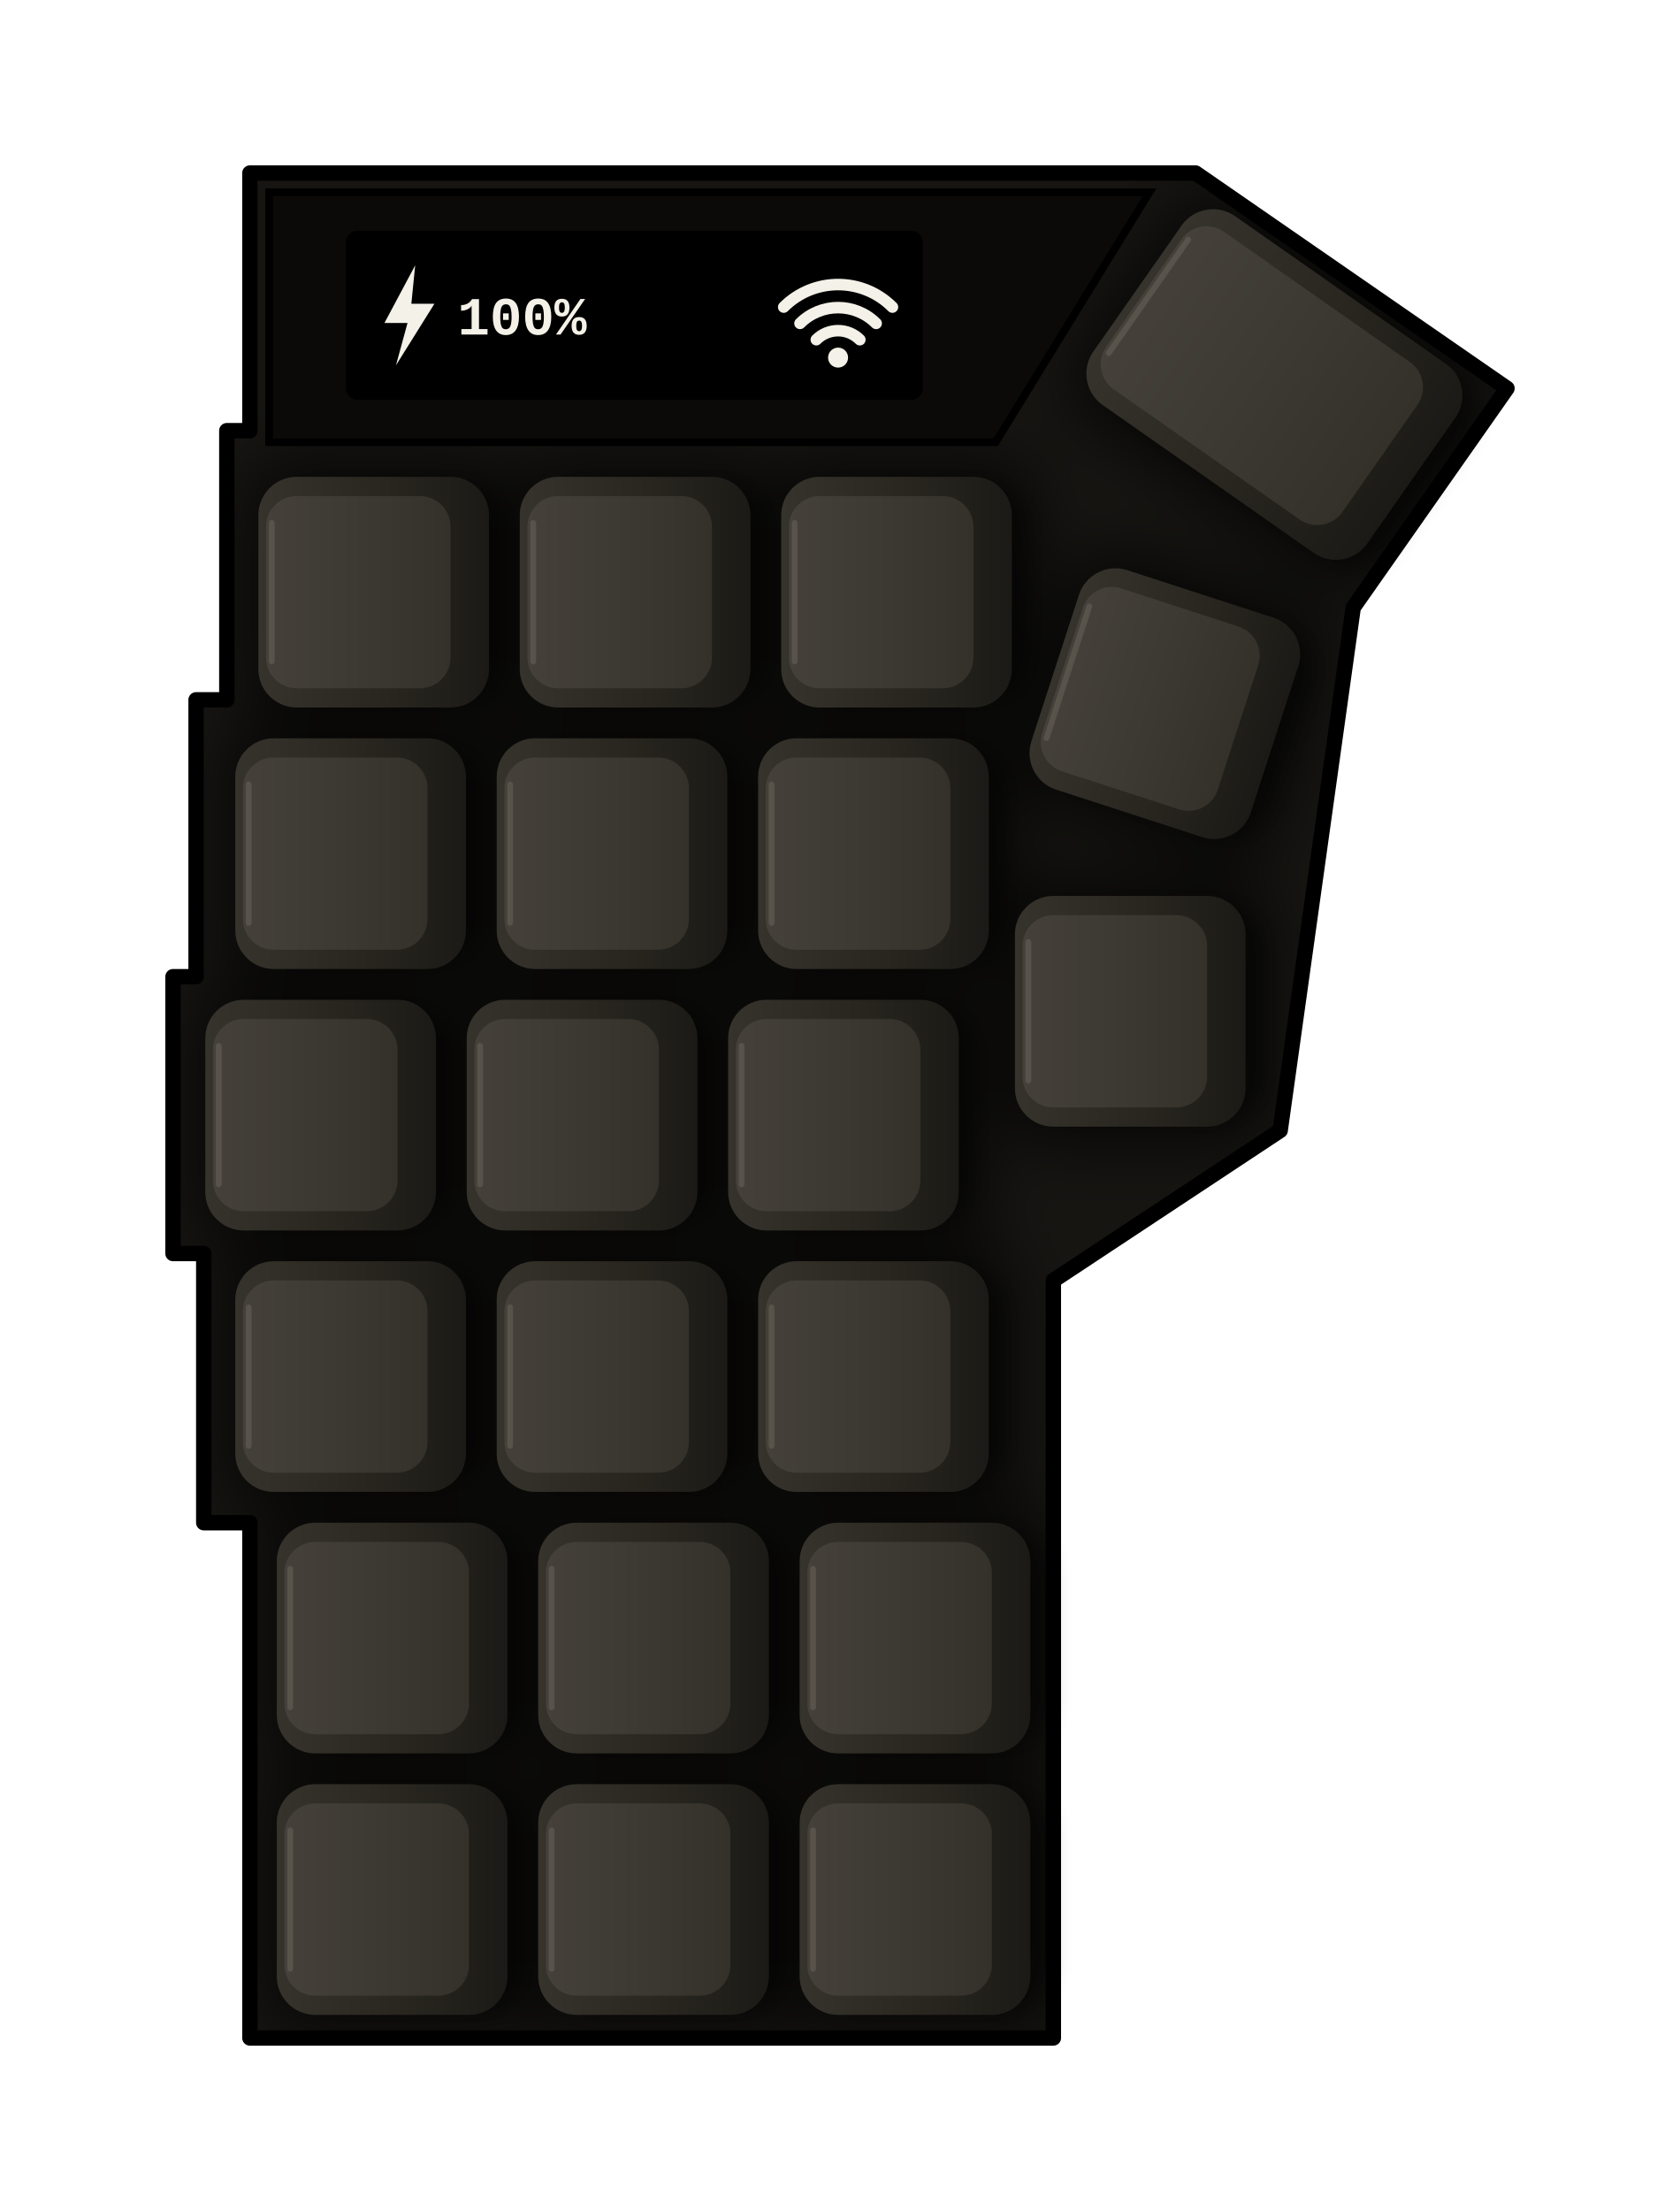
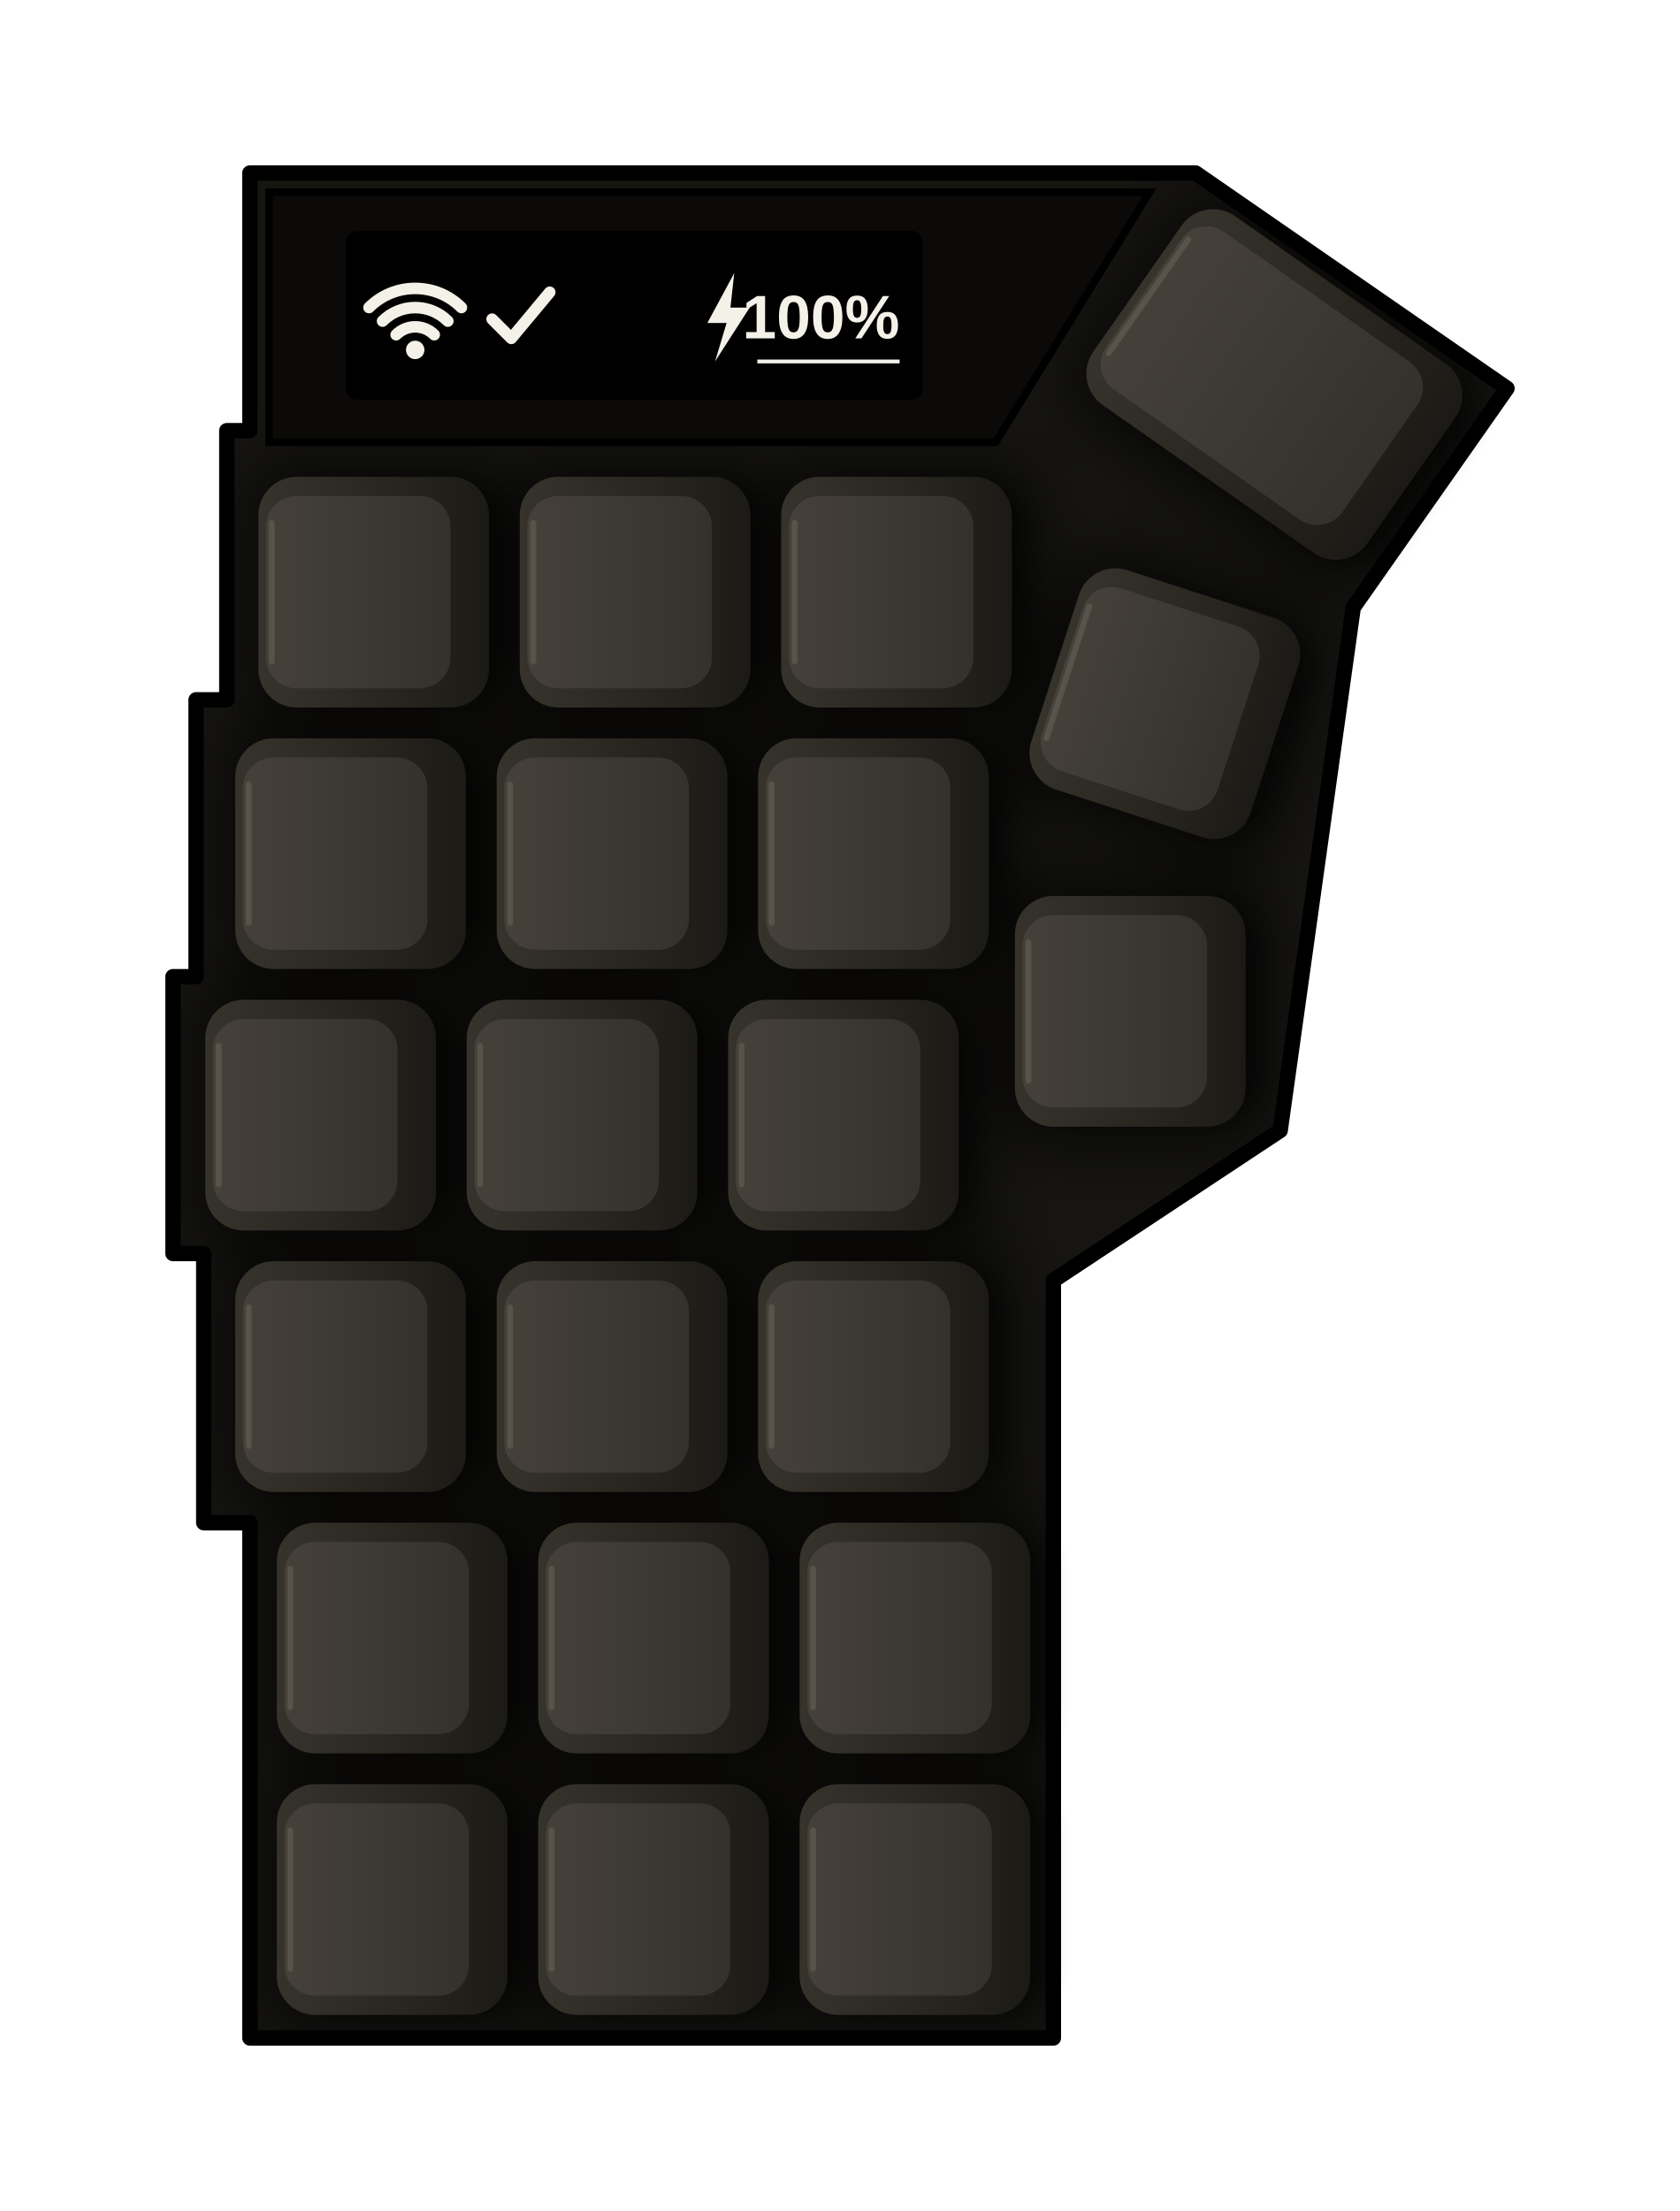
<svg xmlns="http://www.w3.org/2000/svg" viewBox="0 0 437 575" width="437" height="575">
  <defs>
    <linearGradient id="falda" x1="0" y1="0" x2="0" y2="1">
      <stop offset="0" stop-color="#36332d" />
      <stop offset="0.55" stop-color="#28261f" />
      <stop offset="1" stop-color="#1c1a16" />
    </linearGradient>
    <linearGradient id="cara" x1="0" y1="0" x2="0" y2="1">
      <stop offset="0" stop-color="#45413a" />
      <stop offset="1" stop-color="#34312b" />
    </linearGradient>
    <filter id="luz" x="-20%" y="-20%" width="140%" height="140%">
      <feGaussianBlur stdDeviation="8" />
    </filter>
    <filter id="sombra" x="-10%" y="-10%" width="120%" height="120%">
      <feGaussianBlur stdDeviation="3" />
    </filter>
    <clipPath id="dentro-placa">
      <polygon points="198,93 270,93 270,99 342,99 342,107 412,107 412,113 479,113 479,359 423,440 366,400 230,381 191,322 -6,322 -6,113 128,113 128,101 198,101" />
    </clipPath>
    <filter id="brillo" x="-60%" y="-60%" width="220%" height="220%">
      <feGaussianBlur stdDeviation="10" />
    </filter>
  </defs>
  <g transform="translate(-48 524) rotate(-90)">
    <polygon points="198,93 270,93 270,99 342,99 342,107 412,107 412,113 479,113 479,359 423,440 366,400 230,381 191,322 -6,322 -6,113 128,113 128,101 198,101" fill="#161512" />
    <g clip-path="url(#dentro-placa)">
      <g opacity="0.6" filter="url(#luz)">
        <rect x="334" y="111.2" width="72" height="72" rx="14">
          <animate attributeName="fill" values="#e61919;#e6e619;#19e619;#19e6e6;#1919e6;#e619e6;#e61919" dur="6s" begin="-4.65s" repeatCount="indefinite" />
        </rect>
        <rect x="266" y="105.2" width="72" height="72" rx="14">
          <animate attributeName="fill" values="#e61919;#e6e619;#19e619;#19e6e6;#1919e6;#e619e6;#e61919" dur="6s" begin="-3.81s" repeatCount="indefinite" />
        </rect>
        <rect x="198" y="97.4" width="72" height="72" rx="14">
          <animate attributeName="fill" values="#e61919;#e6e619;#19e619;#19e6e6;#1919e6;#e619e6;#e61919" dur="6s" begin="-2.97s" repeatCount="indefinite" />
        </rect>
        <rect x="130" y="105.2" width="72" height="72" rx="14">
          <animate attributeName="fill" values="#e61919;#e6e619;#19e619;#19e6e6;#1919e6;#e619e6;#e61919" dur="6s" begin="-2.13s" repeatCount="indefinite" />
        </rect>
        <rect x="62" y="116" width="72" height="72" rx="14">
          <animate attributeName="fill" values="#e61919;#e6e619;#19e619;#19e6e6;#1919e6;#e619e6;#e61919" dur="6s" begin="-1.29s" repeatCount="indefinite" />
        </rect>
        <rect x="-6" y="116" width="72" height="72" rx="14">
          <animate attributeName="fill" values="#e61919;#e6e619;#19e619;#19e6e6;#1919e6;#e619e6;#e61919" dur="6s" begin="-0.45s" repeatCount="indefinite" />
        </rect>
        <rect x="334" y="179.2" width="72" height="72" rx="14">
          <animate attributeName="fill" values="#e61919;#e6e619;#19e619;#19e6e6;#1919e6;#e619e6;#e61919" dur="6s" begin="-4.65s" repeatCount="indefinite" />
        </rect>
        <rect x="266" y="173.2" width="72" height="72" rx="14">
          <animate attributeName="fill" values="#e61919;#e6e619;#19e619;#19e6e6;#1919e6;#e619e6;#e61919" dur="6s" begin="-3.81s" repeatCount="indefinite" />
        </rect>
        <rect x="198" y="165.4" width="72" height="72" rx="14">
          <animate attributeName="fill" values="#e61919;#e6e619;#19e619;#19e6e6;#1919e6;#e619e6;#e61919" dur="6s" begin="-2.97s" repeatCount="indefinite" />
        </rect>
        <rect x="130" y="173.2" width="72" height="72" rx="14">
          <animate attributeName="fill" values="#e61919;#e6e619;#19e619;#19e6e6;#1919e6;#e619e6;#e61919" dur="6s" begin="-2.13s" repeatCount="indefinite" />
        </rect>
        <rect x="62" y="184" width="72" height="72" rx="14">
          <animate attributeName="fill" values="#e61919;#e6e619;#19e619;#19e6e6;#1919e6;#e619e6;#e61919" dur="6s" begin="-1.29s" repeatCount="indefinite" />
        </rect>
        <rect x="-6" y="184" width="72" height="72" rx="14">
          <animate attributeName="fill" values="#e61919;#e6e619;#19e619;#19e6e6;#1919e6;#e619e6;#e61919" dur="6s" begin="-0.45s" repeatCount="indefinite" />
        </rect>
        <rect x="334" y="247.2" width="72" height="72" rx="14">
          <animate attributeName="fill" values="#e61919;#e6e619;#19e619;#19e6e6;#1919e6;#e619e6;#e61919" dur="6s" begin="-4.65s" repeatCount="indefinite" />
        </rect>
        <rect x="266" y="241.2" width="72" height="72" rx="14">
          <animate attributeName="fill" values="#e61919;#e6e619;#19e619;#19e6e6;#1919e6;#e619e6;#e61919" dur="6s" begin="-3.81s" repeatCount="indefinite" />
        </rect>
        <rect x="198" y="233.4" width="72" height="72" rx="14">
          <animate attributeName="fill" values="#e61919;#e6e619;#19e619;#19e6e6;#1919e6;#e619e6;#e61919" dur="6s" begin="-2.97s" repeatCount="indefinite" />
        </rect>
        <rect x="130" y="241.2" width="72" height="72" rx="14">
          <animate attributeName="fill" values="#e61919;#e6e619;#19e619;#19e6e6;#1919e6;#e619e6;#e61919" dur="6s" begin="-2.13s" repeatCount="indefinite" />
        </rect>
        <rect x="62" y="252" width="72" height="72" rx="14">
          <animate attributeName="fill" values="#e61919;#e6e619;#19e619;#19e6e6;#1919e6;#e619e6;#e61919" dur="6s" begin="-1.29s" repeatCount="indefinite" />
        </rect>
        <rect x="-6" y="252" width="72" height="72" rx="14">
          <animate attributeName="fill" values="#e61919;#e6e619;#19e619;#19e6e6;#1919e6;#e619e6;#e61919" dur="6s" begin="-0.45s" repeatCount="indefinite" />
        </rect>
        <g transform="rotate(35.00 424 379.5)">
          <rect x="388" y="332" width="72" height="99" rx="14">
            <animate attributeName="fill" values="#e61919;#e6e619;#19e619;#19e6e6;#1919e6;#e619e6;#e61919" dur="6s" begin="-5.32s" repeatCount="indefinite" />
          </rect>
        </g>
        <g transform="rotate(18.00 341 351)">
          <rect x="305" y="317" width="72" height="72" rx="14">
            <animate attributeName="fill" values="#e61919;#e6e619;#19e619;#19e6e6;#1919e6;#e619e6;#e61919" dur="6s" begin="-4.29s" repeatCount="indefinite" />
          </rect>
        </g>
        <rect x="225" y="308" width="72" height="72" rx="14">
          <animate attributeName="fill" values="#e61919;#e6e619;#19e619;#19e6e6;#1919e6;#e619e6;#e61919" dur="6s" begin="-3.30s" repeatCount="indefinite" />
        </rect>
      </g>
    </g>
    <polygon points="198,93 270,93 270,99 342,99 342,107 412,107 412,113 479,113 479,359 423,440 366,400 230,381 191,322 -6,322 -6,113 128,113 128,101 198,101" fill="none" stroke="#000" stroke-width="4" stroke-linejoin="round" />
    <g fill="#000" opacity="0.45" filter="url(#sombra)">
      <rect x="342" y="121.2" width="56" height="58" rx="11" />
      <rect x="274" y="115.2" width="56" height="58" rx="11" />
      <rect x="206" y="107.4" width="56" height="58" rx="11" />
      <rect x="138" y="115.2" width="56" height="58" rx="11" />
      <rect x="70" y="126" width="56" height="58" rx="11" />
      <rect x="2" y="126" width="56" height="58" rx="11" />
      <rect x="342" y="189.2" width="56" height="58" rx="11" />
      <rect x="274" y="183.2" width="56" height="58" rx="11" />
      <rect x="206" y="175.4" width="56" height="58" rx="11" />
      <rect x="138" y="183.2" width="56" height="58" rx="11" />
      <rect x="70" y="194" width="56" height="58" rx="11" />
      <rect x="2" y="194" width="56" height="58" rx="11" />
      <rect x="342" y="257.2" width="56" height="58" rx="11" />
      <rect x="274" y="251.2" width="56" height="58" rx="11" />
      <rect x="206" y="243.4" width="56" height="58" rx="11" />
      <rect x="138" y="251.2" width="56" height="58" rx="11" />
      <rect x="70" y="262" width="56" height="58" rx="11" />
      <rect x="2" y="262" width="56" height="58" rx="11" />
      <g transform="rotate(35.00 424 379.5)">
        <rect x="396" y="342" width="56" height="85" rx="11" />
      </g>
      <g transform="rotate(18.00 341 351)">
        <rect x="313" y="327" width="56" height="58" rx="11" />
      </g>
      <rect x="233" y="318" width="56" height="58" rx="11" />
    </g>
    <rect x="340" y="115.2" width="60" height="60" rx="10" fill="url(#falda)" />
    <rect x="345" y="117.2" width="50" height="48" rx="8" fill="url(#cara)" />
    <path d="M352 118.7 H388" stroke="#6b665b" stroke-width="1.5" stroke-linecap="round" opacity="0.5" />
    <rect x="272" y="109.2" width="60" height="60" rx="10" fill="url(#falda)" />
    <rect x="277" y="111.2" width="50" height="48" rx="8" fill="url(#cara)" />
    <path d="M284 112.7 H320" stroke="#6b665b" stroke-width="1.5" stroke-linecap="round" opacity="0.5" />
    <rect x="204" y="101.4" width="60" height="60" rx="10" fill="url(#falda)" />
    <rect x="209" y="103.4" width="50" height="48" rx="8" fill="url(#cara)" />
    <path d="M216 104.9 H252" stroke="#6b665b" stroke-width="1.5" stroke-linecap="round" opacity="0.5" />
    <rect x="136" y="109.2" width="60" height="60" rx="10" fill="url(#falda)" />
    <rect x="141" y="111.2" width="50" height="48" rx="8" fill="url(#cara)" />
    <path d="M148 112.7 H184" stroke="#6b665b" stroke-width="1.5" stroke-linecap="round" opacity="0.5" />
    <rect x="68" y="120" width="60" height="60" rx="10" fill="url(#falda)" />
    <rect x="73" y="122" width="50" height="48" rx="8" fill="url(#cara)" />
    <path d="M80 123.5 H116" stroke="#6b665b" stroke-width="1.5" stroke-linecap="round" opacity="0.5" />
    <rect x="0" y="120" width="60" height="60" rx="10" fill="url(#falda)" />
    <rect x="5" y="122" width="50" height="48" rx="8" fill="url(#cara)" />
    <path d="M12 123.5 H48" stroke="#6b665b" stroke-width="1.5" stroke-linecap="round" opacity="0.5" />
    <rect x="340" y="183.2" width="60" height="60" rx="10" fill="url(#falda)" />
    <rect x="345" y="185.2" width="50" height="48" rx="8" fill="url(#cara)" />
    <path d="M352 186.7 H388" stroke="#6b665b" stroke-width="1.5" stroke-linecap="round" opacity="0.5" />
    <rect x="272" y="177.2" width="60" height="60" rx="10" fill="url(#falda)" />
    <rect x="277" y="179.2" width="50" height="48" rx="8" fill="url(#cara)" />
    <path d="M284 180.7 H320" stroke="#6b665b" stroke-width="1.5" stroke-linecap="round" opacity="0.5" />
    <rect x="204" y="169.4" width="60" height="60" rx="10" fill="url(#falda)" />
    <rect x="209" y="171.4" width="50" height="48" rx="8" fill="url(#cara)" />
    <path d="M216 172.9 H252" stroke="#6b665b" stroke-width="1.5" stroke-linecap="round" opacity="0.5" />
    <rect x="136" y="177.2" width="60" height="60" rx="10" fill="url(#falda)" />
    <rect x="141" y="179.2" width="50" height="48" rx="8" fill="url(#cara)" />
    <path d="M148 180.7 H184" stroke="#6b665b" stroke-width="1.5" stroke-linecap="round" opacity="0.5" />
    <rect x="68" y="188" width="60" height="60" rx="10" fill="url(#falda)" />
    <rect x="73" y="190" width="50" height="48" rx="8" fill="url(#cara)" />
    <path d="M80 191.5 H116" stroke="#6b665b" stroke-width="1.5" stroke-linecap="round" opacity="0.5" />
    <rect x="0" y="188" width="60" height="60" rx="10" fill="url(#falda)" />
    <rect x="5" y="190" width="50" height="48" rx="8" fill="url(#cara)" />
    <path d="M12 191.5 H48" stroke="#6b665b" stroke-width="1.5" stroke-linecap="round" opacity="0.5" />
    <rect x="340" y="251.2" width="60" height="60" rx="10" fill="url(#falda)" />
    <rect x="345" y="253.2" width="50" height="48" rx="8" fill="url(#cara)" />
    <path d="M352 254.7 H388" stroke="#6b665b" stroke-width="1.5" stroke-linecap="round" opacity="0.5" />
    <rect x="272" y="245.2" width="60" height="60" rx="10" fill="url(#falda)" />
    <rect x="277" y="247.2" width="50" height="48" rx="8" fill="url(#cara)" />
    <path d="M284 248.7 H320" stroke="#6b665b" stroke-width="1.5" stroke-linecap="round" opacity="0.5" />
    <rect x="204" y="237.4" width="60" height="60" rx="10" fill="url(#falda)" />
    <rect x="209" y="239.4" width="50" height="48" rx="8" fill="url(#cara)" />
    <path d="M216 240.9 H252" stroke="#6b665b" stroke-width="1.5" stroke-linecap="round" opacity="0.5" />
    <rect x="136" y="245.2" width="60" height="60" rx="10" fill="url(#falda)" />
    <rect x="141" y="247.2" width="50" height="48" rx="8" fill="url(#cara)" />
    <path d="M148 248.7 H184" stroke="#6b665b" stroke-width="1.5" stroke-linecap="round" opacity="0.5" />
    <rect x="68" y="256" width="60" height="60" rx="10" fill="url(#falda)" />
    <rect x="73" y="258" width="50" height="48" rx="8" fill="url(#cara)" />
    <path d="M80 259.5 H116" stroke="#6b665b" stroke-width="1.5" stroke-linecap="round" opacity="0.5" />
    <rect x="0" y="256" width="60" height="60" rx="10" fill="url(#falda)" />
    <rect x="5" y="258" width="50" height="48" rx="8" fill="url(#cara)" />
    <path d="M12 259.5 H48" stroke="#6b665b" stroke-width="1.5" stroke-linecap="round" opacity="0.5" />
    <g transform="rotate(35.00 424 379.5)">
      <rect x="394" y="336" width="60" height="87" rx="10" fill="url(#falda)" />
      <rect x="399" y="338" width="50" height="75" rx="8" fill="url(#cara)" />
      <path d="M406 339.5 H442" stroke="#6b665b" stroke-width="1.5" stroke-linecap="round" opacity="0.5" />
    </g>
    <g transform="rotate(18.00 341 351)">
      <rect x="311" y="321" width="60" height="60" rx="10" fill="url(#falda)" />
      <rect x="316" y="323" width="50" height="48" rx="8" fill="url(#cara)" />
      <path d="M323 324.5 H359" stroke="#6b665b" stroke-width="1.5" stroke-linecap="round" opacity="0.5" />
    </g>
    <rect x="231" y="312" width="60" height="60" rx="10" fill="url(#falda)" />
    <rect x="236" y="314" width="50" height="48" rx="8" fill="url(#cara)" />
    <path d="M243 315.5 H279" stroke="#6b665b" stroke-width="1.5" stroke-linecap="round" opacity="0.5" />
    <polygon points="409,118 474,118 474,347 409,307" fill="#0b0a09" stroke="#000" stroke-width="2" />
    <g transform="matrix(0 1 -1 0 464 138)">
      <rect x="0" y="0" width="150" height="44" rx="3" fill="#000" />
-       <path d="M18 9 L10 24 H16 L13 35 L23 19 H17 Z" fill="#f4f1e8" />
-       <text x="29" y="27" font-family="'Courier New', Courier, monospace" font-weight="bold" font-size="14" fill="#f4f1e8">100%</text>
-       <circle cx="128" cy="33" r="2.6" fill="#f4f1e8" />
-       <path d="M122.34 28.34 A8 8 0 0 1 133.66 28.34" fill="none" stroke="#f4f1e8" stroke-width="3" stroke-linecap="round" />
-       <path d="M118.10 24.10 A14 14 0 0 1 137.90 24.10" fill="none" stroke="#f4f1e8" stroke-width="3" stroke-linecap="round" />
-       <path d="M113.86 19.86 A20 20 0 0 1 142.14 19.86" fill="none" stroke="#f4f1e8" stroke-width="3" stroke-linecap="round" />
+       <circle cx="18" cy="31" r="2.4" fill="#f4f1e8" />
+       <path d="M13.05 27.05 A7 7 0 0 1 22.95 27.05" fill="none" stroke="#f4f1e8" stroke-width="3" stroke-linecap="round" />
+       <path d="M9.51 23.51 A12 12 0 0 1 26.49 23.51" fill="none" stroke="#f4f1e8" stroke-width="3" stroke-linecap="round" />
+       <path d="M5.98 19.98 A17 17 0 0 1 30.02 19.98" fill="none" stroke="#f4f1e8" stroke-width="3" stroke-linecap="round" />
+       <path d="M38 23 L43 28 L53 16" fill="none" stroke="#f4f1e8" stroke-width="3" stroke-linecap="round" stroke-linejoin="round" />
+       <path d="M101 11 L94 24 H99 L96 34 L105 20 H100 Z" fill="#f4f1e8" />
+       <text x="144" y="28" text-anchor="end" font-family="Montserrat, Arial, Helvetica, sans-serif" font-weight="bold" font-size="16" fill="#f4f1e8">100%</text>
+       <line x1="107" y1="34" x2="144" y2="34" stroke="#f4f1e8" stroke-width="1" />
    </g>
  </g>
</svg>
